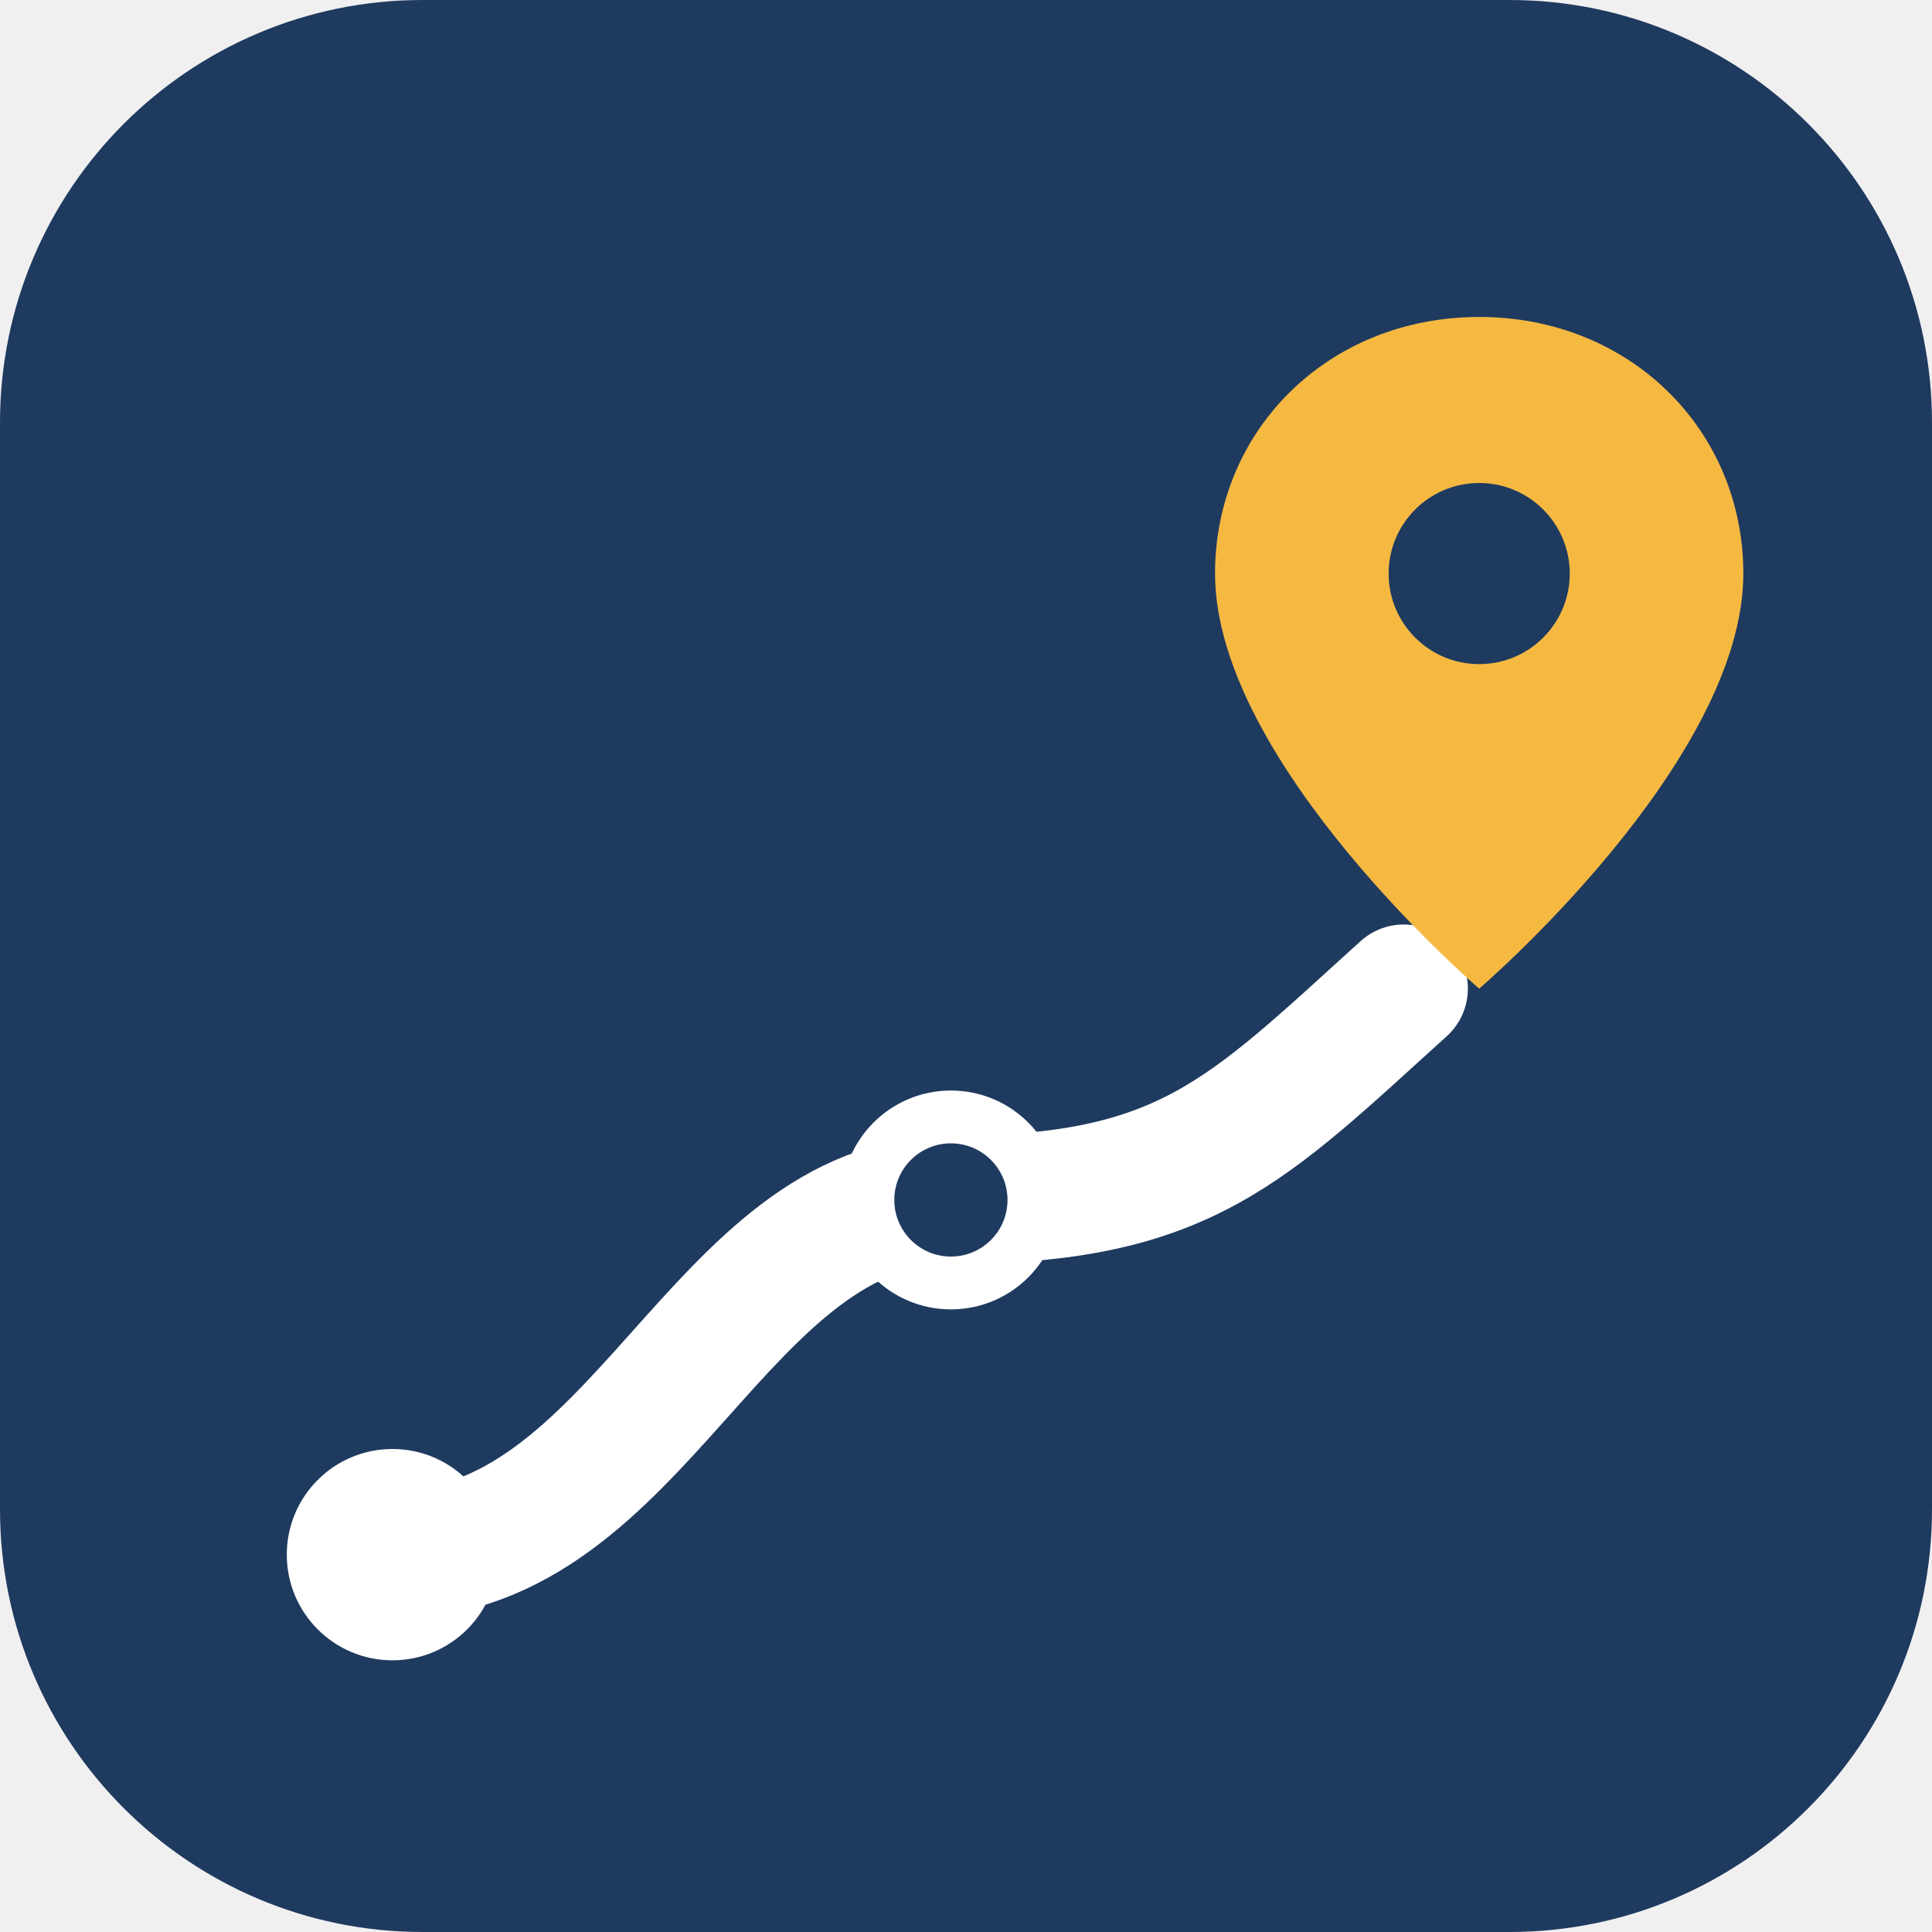
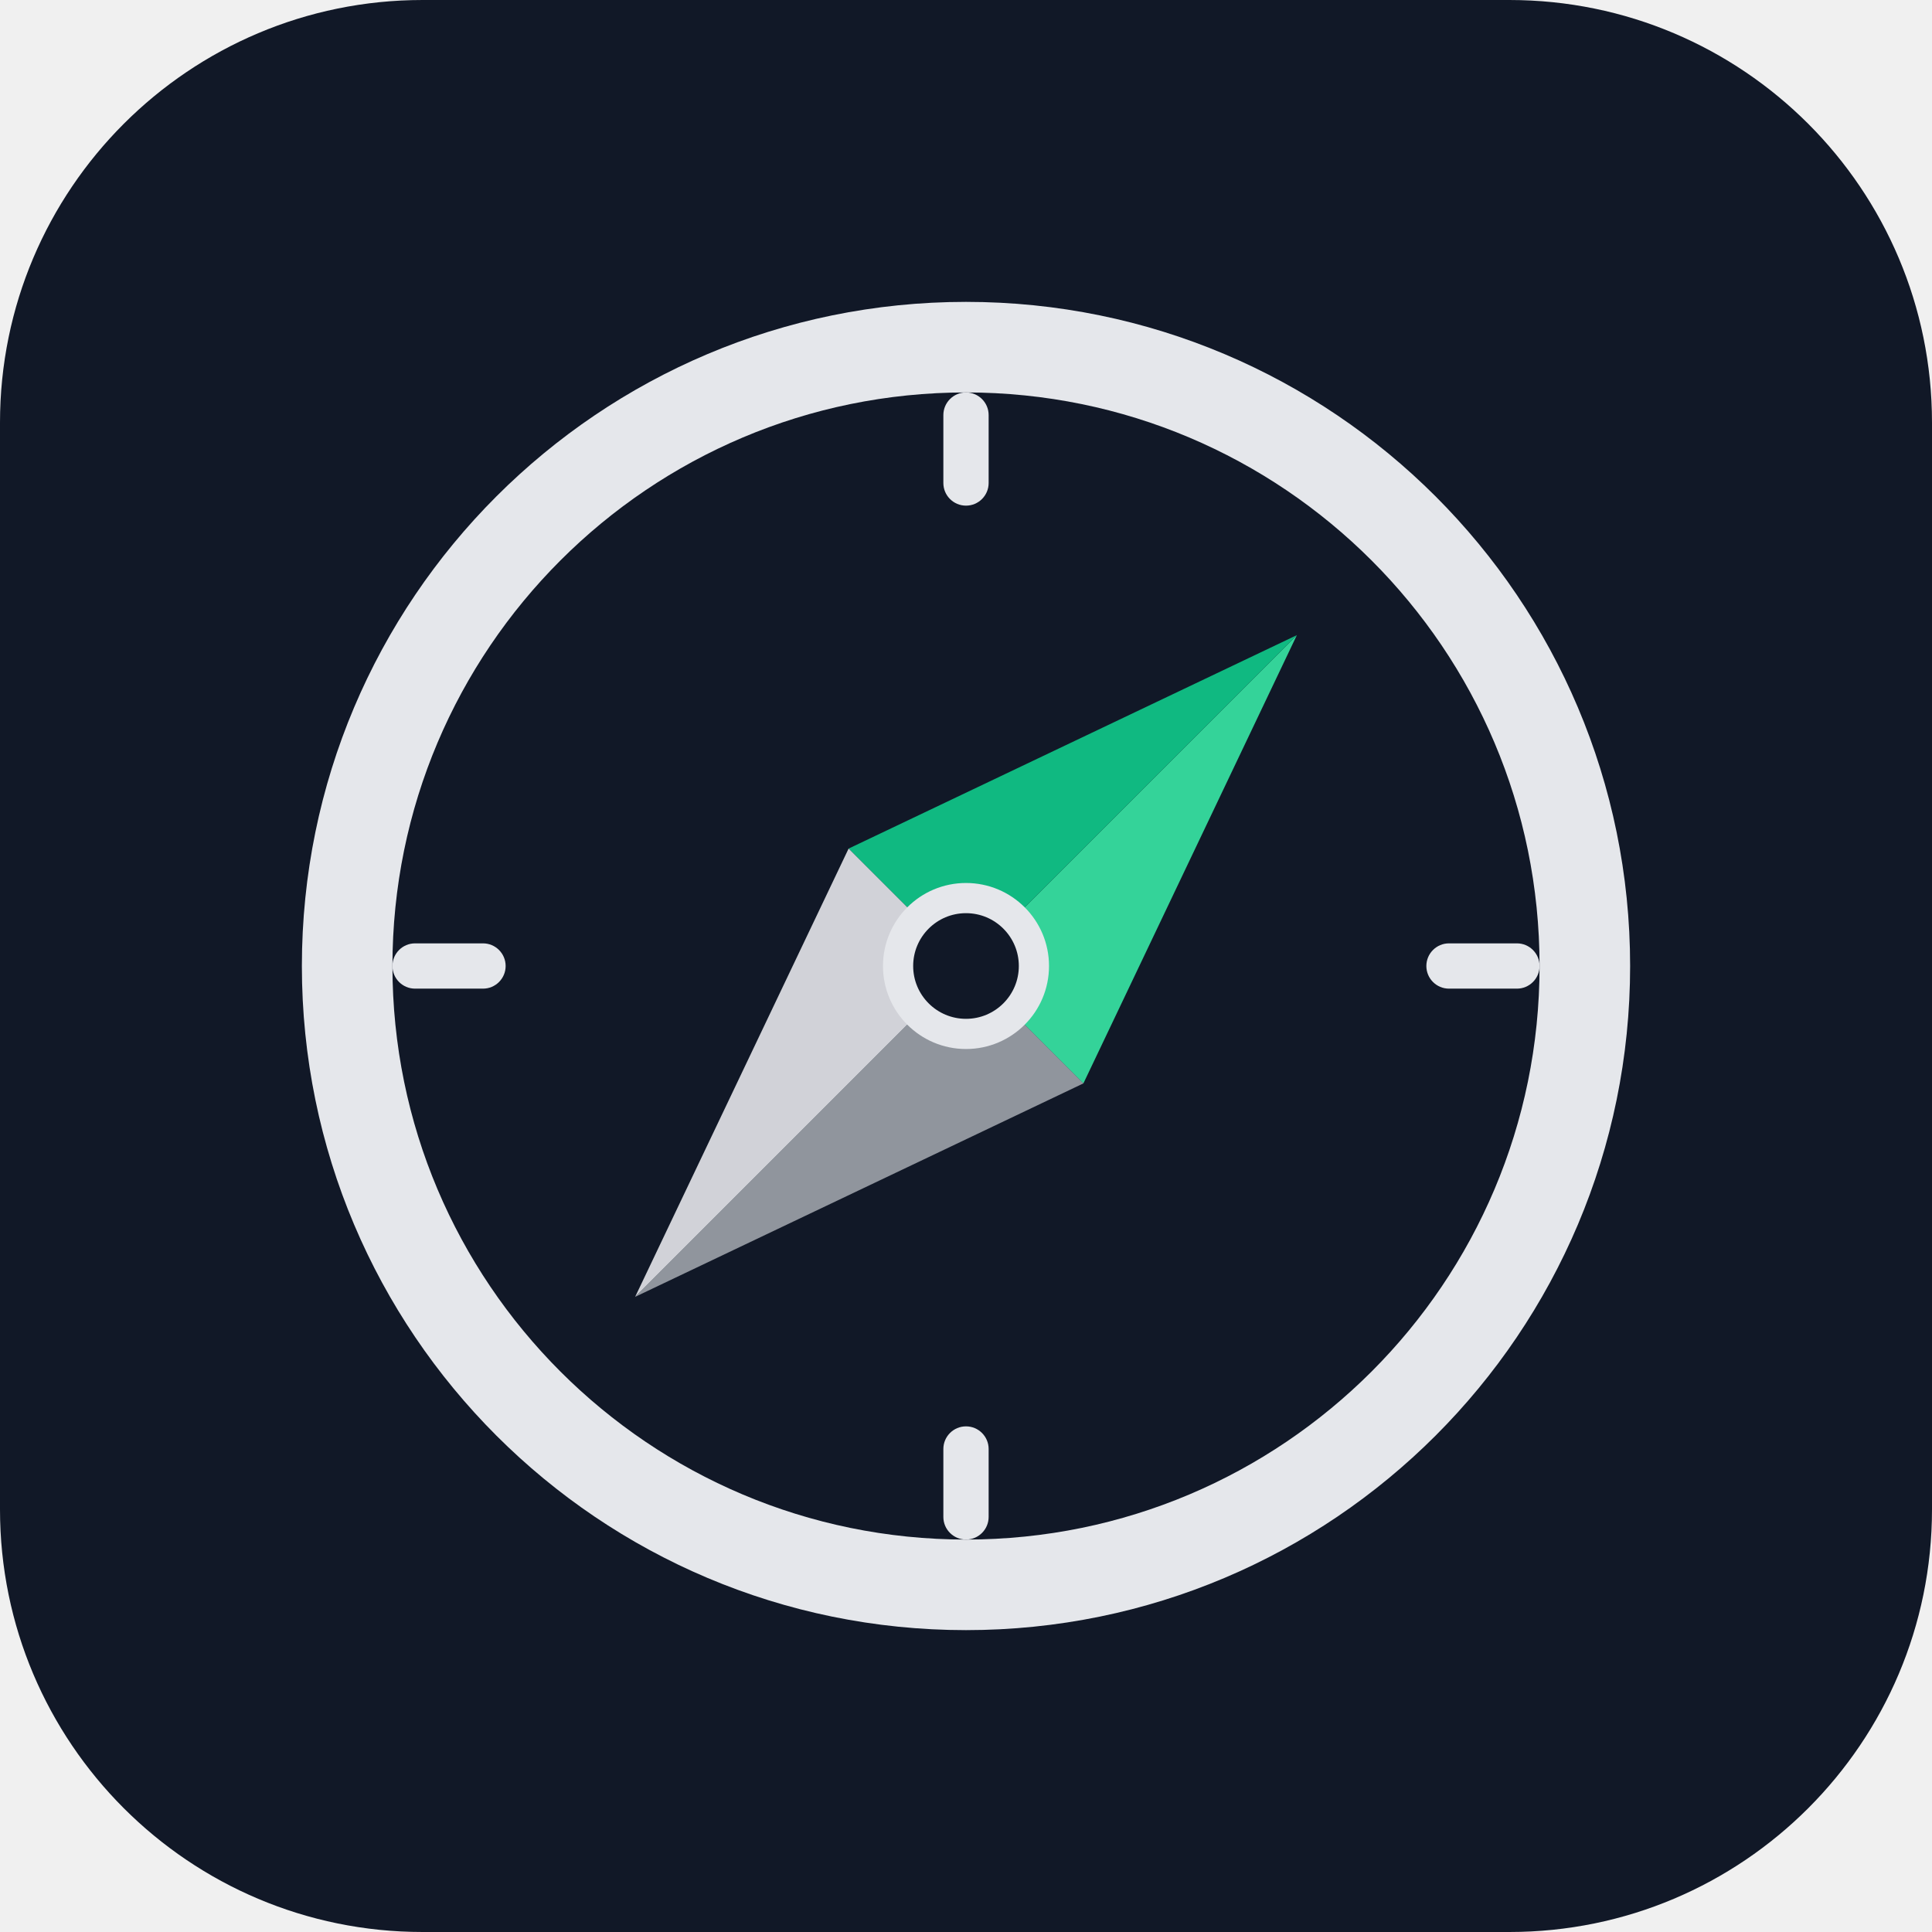
<svg xmlns="http://www.w3.org/2000/svg" viewBox="0 0 512 512">
-   <rect width="512" height="512" rx="112" fill="#1f3a5f" />
-   <g>
-     <path d="M104 412 C 170 412, 190 318, 252 318 S 330 300, 372 262" fill="none" stroke="#ffffff" stroke-width="34" stroke-linecap="round" />
-     <circle cx="104" cy="412" r="28" fill="#ffffff" />
-     <circle cx="252" cy="318" r="22" fill="#1f3a5f" stroke="#ffffff" stroke-width="14" />
-     <path d="M392 84 c-40 0 -70 30 -70 68 c0 50 70 110 70 110 s70 -60 70 -110 c0 -38 -30 -68 -70 -68z" fill="#f5b942" />
-     <circle cx="392" cy="152" r="24" fill="#1f3a5f" />
+   <rect width="512" height="512" rx="112" fill="#111827" />
+   <circle cx="256" cy="256" r="164" fill="none" stroke="#e5e7eb" stroke-width="24" />
+   <rect x="250" y="104" width="12" height="30" rx="6" fill="#e5e7eb" transform="rotate(0 256 256)" />
+   <rect x="250" y="104" width="12" height="30" rx="6" fill="#e5e7eb" transform="rotate(90 256 256)" />
+   <rect x="250" y="104" width="12" height="30" rx="6" fill="#e5e7eb" transform="rotate(180 256 256)" />
+   <rect x="250" y="104" width="12" height="30" rx="6" fill="#e5e7eb" transform="rotate(270 256 256)" />
+   <g transform="rotate(45 256 256)">
+     <path d="M256 132 L 300 256 L 256 256 Z" fill="#34d399" />
+     <path d="M256 132 L 212 256 L 256 256 Z" fill="#10b981" />
+     <path d="M256 380 L 212 256 L 256 256 Z" fill="#e5e7eb" opacity=".9" />
+     <path d="M256 380 L 300 256 L 256 256 Z" fill="#e5e7eb" opacity=".6" />
  </g>
+   <circle cx="256" cy="256" r="18" fill="#111827" stroke="#e5e7eb" stroke-width="8" />
</svg>
